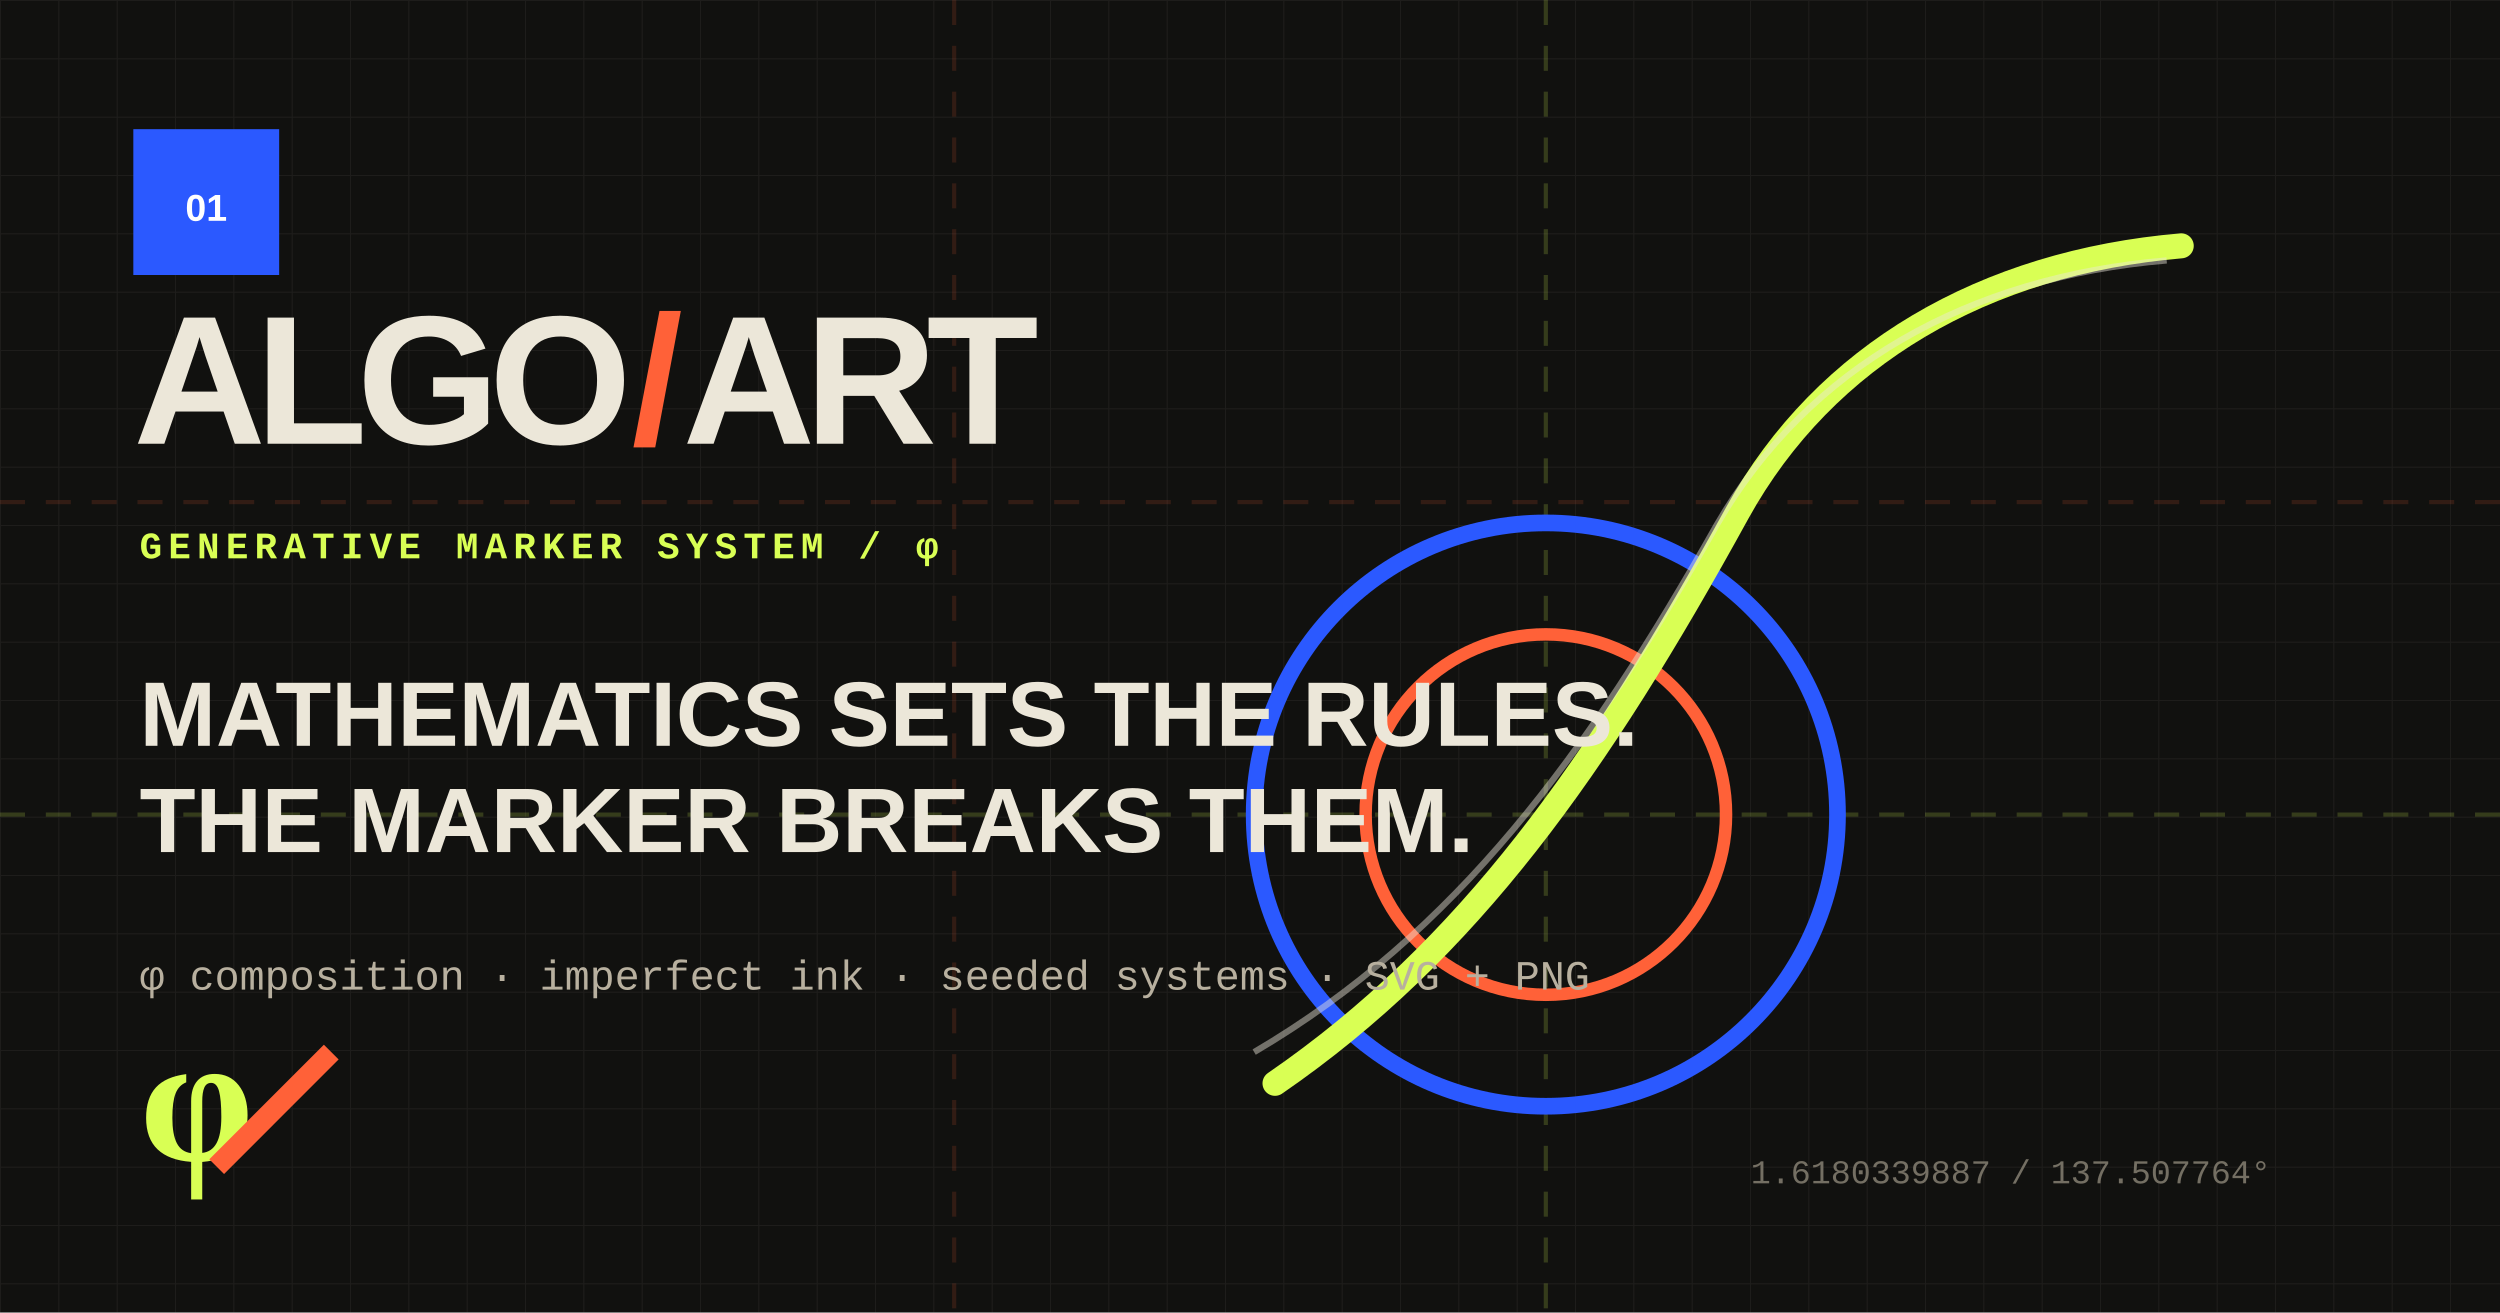
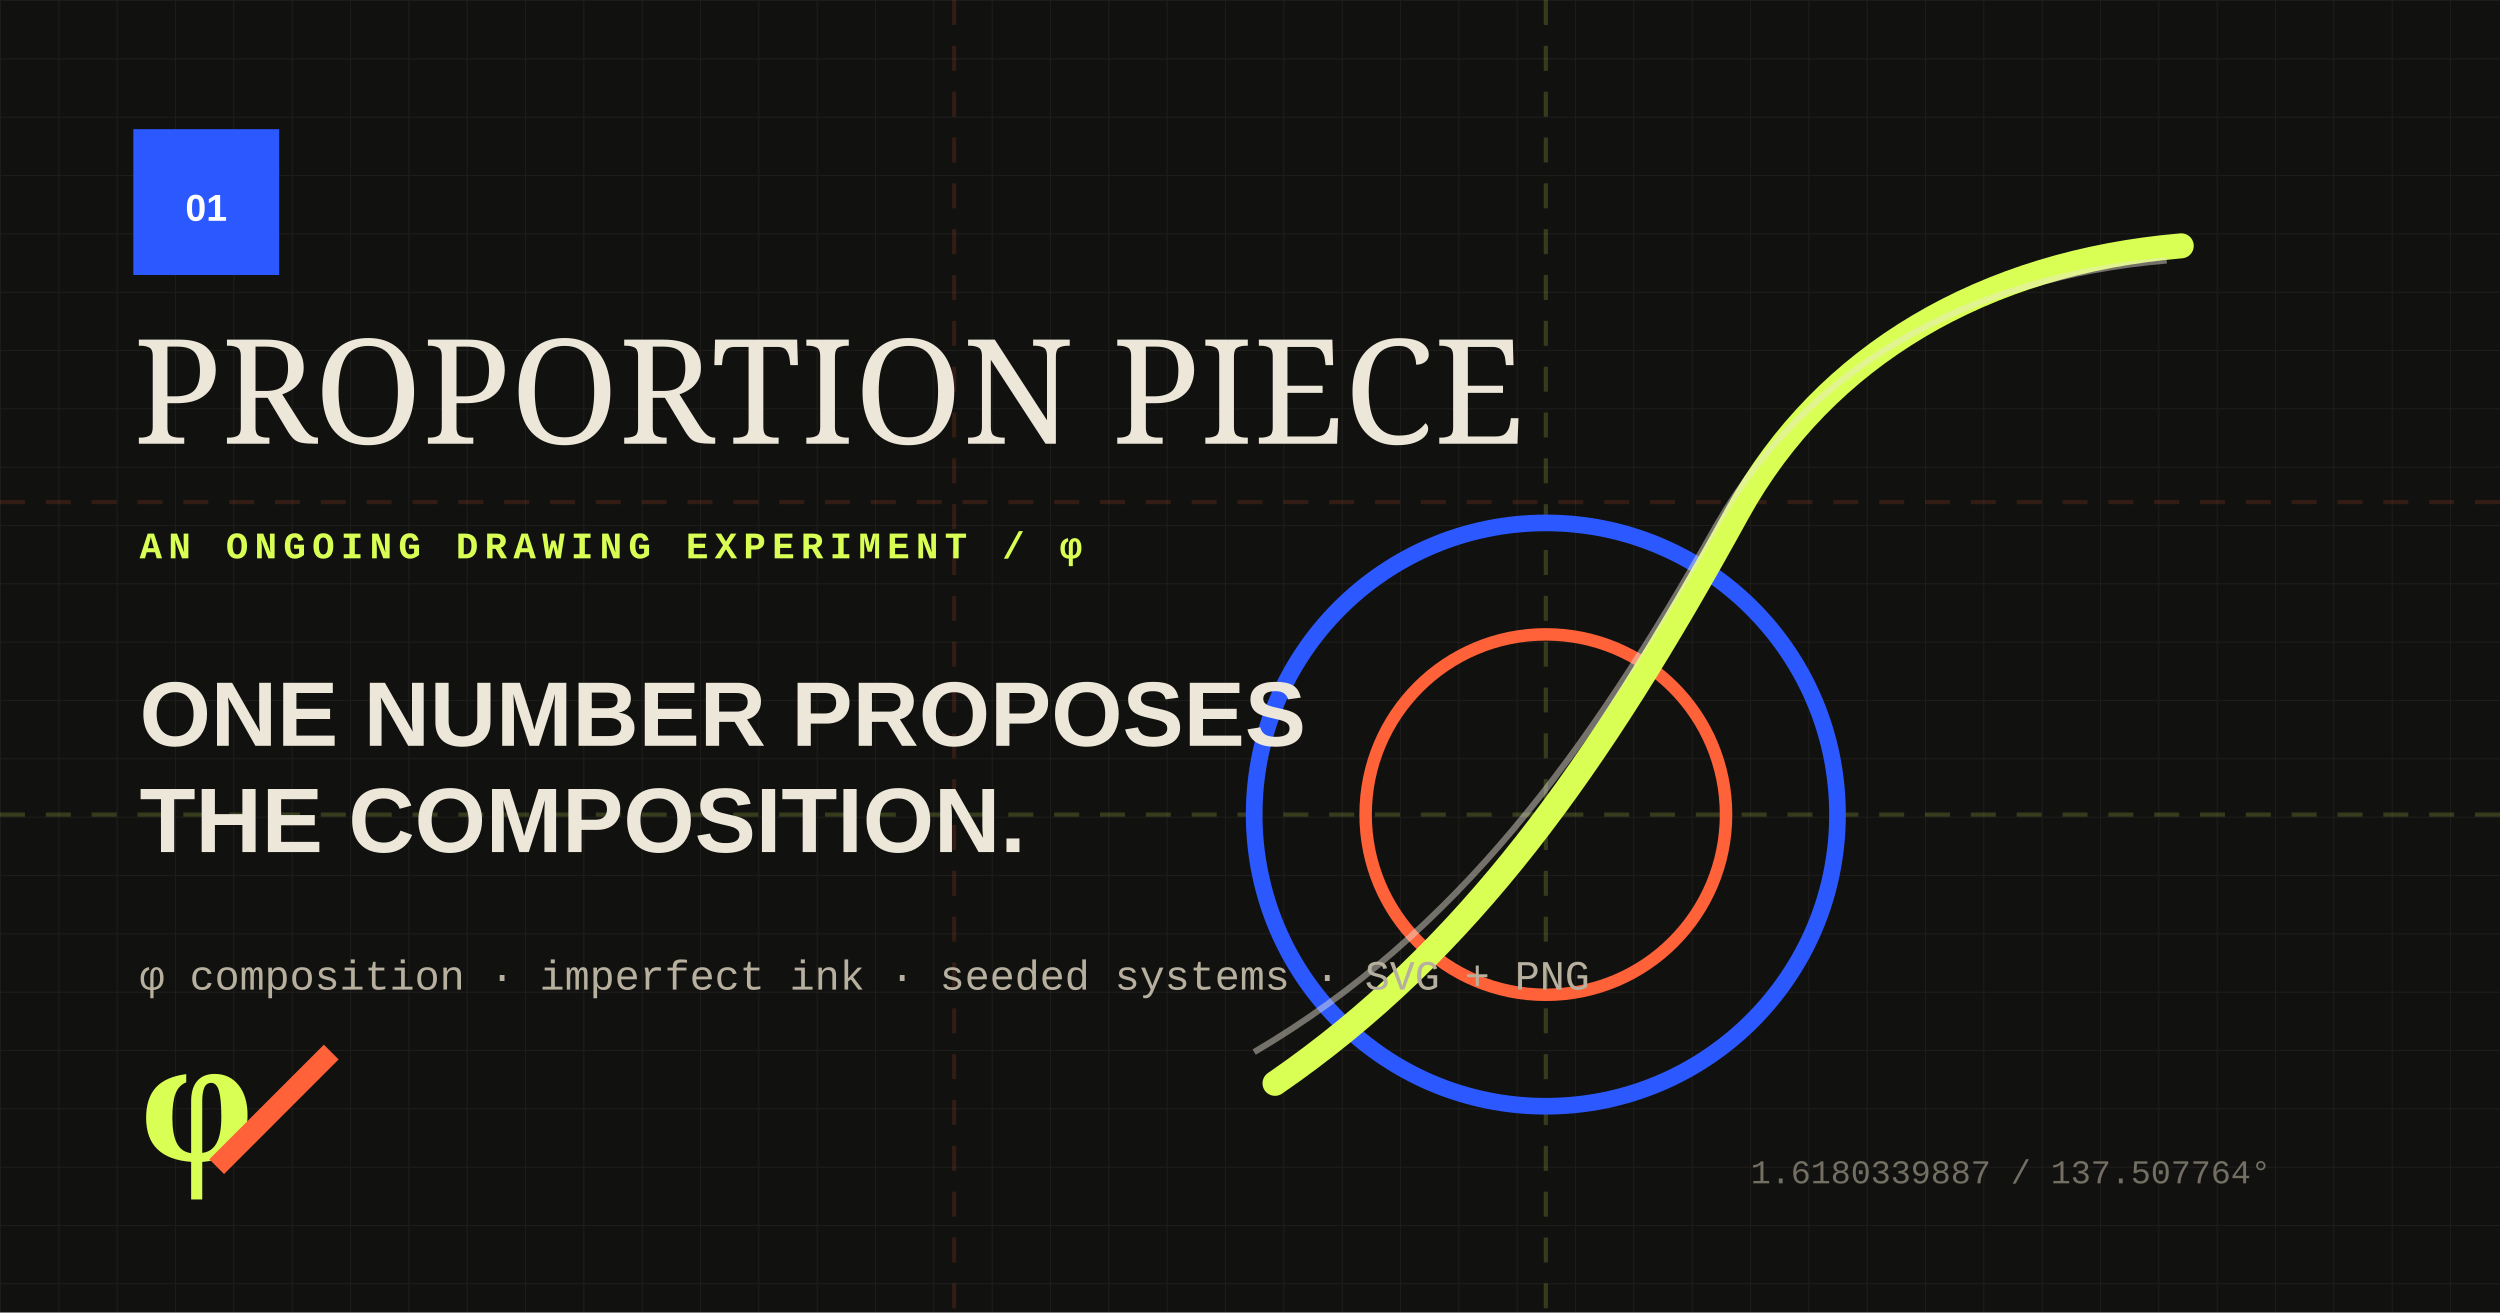
<svg xmlns="http://www.w3.org/2000/svg" viewBox="0 0 1200 630" width="1200" height="630">
  <defs>
    <pattern id="grid" width="28" height="28" patternUnits="userSpaceOnUse">
      <path d="M28 0H0V28" fill="none" stroke="#ece7d9" stroke-opacity=".06" stroke-width="1" />
    </pattern>
  </defs>
  <rect width="1200" height="630" fill="#11110f" />
  <rect width="1200" height="630" fill="url(#grid)" />
  <path d="M0 391H1200M742 0V630" stroke="#d9ff54" stroke-opacity=".18" stroke-width="2" stroke-dasharray="12 10" />
  <path d="M0 241H1200M458 0V630" stroke="#ff6138" stroke-opacity=".14" stroke-width="2" stroke-dasharray="12 10" />
  <circle cx="742" cy="391" r="140" fill="none" stroke="#2b59ff" stroke-width="8" />
  <circle cx="742" cy="391" r="86.5" fill="none" stroke="#ff6138" stroke-width="6" />
  <path d="M612 520C705 456 767 368 834 246C876 170 953 126 1047 118" fill="none" stroke="#d9ff54" stroke-width="12" stroke-linecap="round" />
  <path d="M602 505C699 448 762 362 824 252C868 176 945 133 1040 125" fill="none" stroke="#ece7d9" stroke-opacity=".45" stroke-width="3" />
  <rect x="64" y="62" width="70" height="70" fill="#2b59ff" />
  <text x="99" y="106" text-anchor="middle" font-family="Arial, Helvetica, sans-serif" font-size="18" font-weight="700" fill="#fff">01</text>
-   <text x="64" y="213" font-family="Arial, Helvetica, sans-serif" font-size="88" font-weight="900" letter-spacing="-5" fill="#ece7d9">ALGO<tspan fill="#ff6138">/</tspan>ART</text>
-   <text x="67" y="268" font-family="'Courier New', monospace" font-size="18" font-weight="700" letter-spacing="3" fill="#d9ff54">GENERATIVE MARKER SYSTEM / φ</text>
-   <text x="67" y="358" font-family="Arial, Helvetica, sans-serif" font-size="44" font-weight="900" fill="#ece7d9">MATHEMATICS SETS THE RULES.</text>
-   <text x="67" y="409" font-family="Arial, Helvetica, sans-serif" font-size="44" font-weight="900" fill="#ece7d9">THE MARKER BREAKS THEM.</text>
+   <text x="64" y="213" font-family="Georgia, serif" font-size="70" fill="#ece7d9">PROPORTION PIECE</text>
+   <text x="67" y="268" font-family="'Courier New', monospace" font-size="18" font-weight="700" letter-spacing="3" fill="#d9ff54">AN ONGOING DRAWING EXPERIMENT / φ</text>
+   <text x="67" y="358" font-family="Arial, Helvetica, sans-serif" font-size="44" font-weight="900" fill="#ece7d9">ONE NUMBER PROPOSES</text>
+   <text x="67" y="409" font-family="Arial, Helvetica, sans-serif" font-size="44" font-weight="900" fill="#ece7d9">THE COMPOSITION.</text>
  <text x="67" y="475" font-family="'Courier New', monospace" font-size="20" fill="#b8b09f">φ composition · imperfect ink · seeded systems · SVG + PNG</text>
  <text x="67" y="557" font-family="Georgia, 'Times New Roman', serif" font-size="88" font-weight="700" fill="#d9ff54">φ</text>
  <path d="M104 560L159 505" stroke="#ff6138" stroke-width="10" />
  <text x="1090" y="568" text-anchor="end" font-family="'Courier New', monospace" font-size="16" fill="#746f63">1.6180339887 / 137.507764°</text>
</svg>
